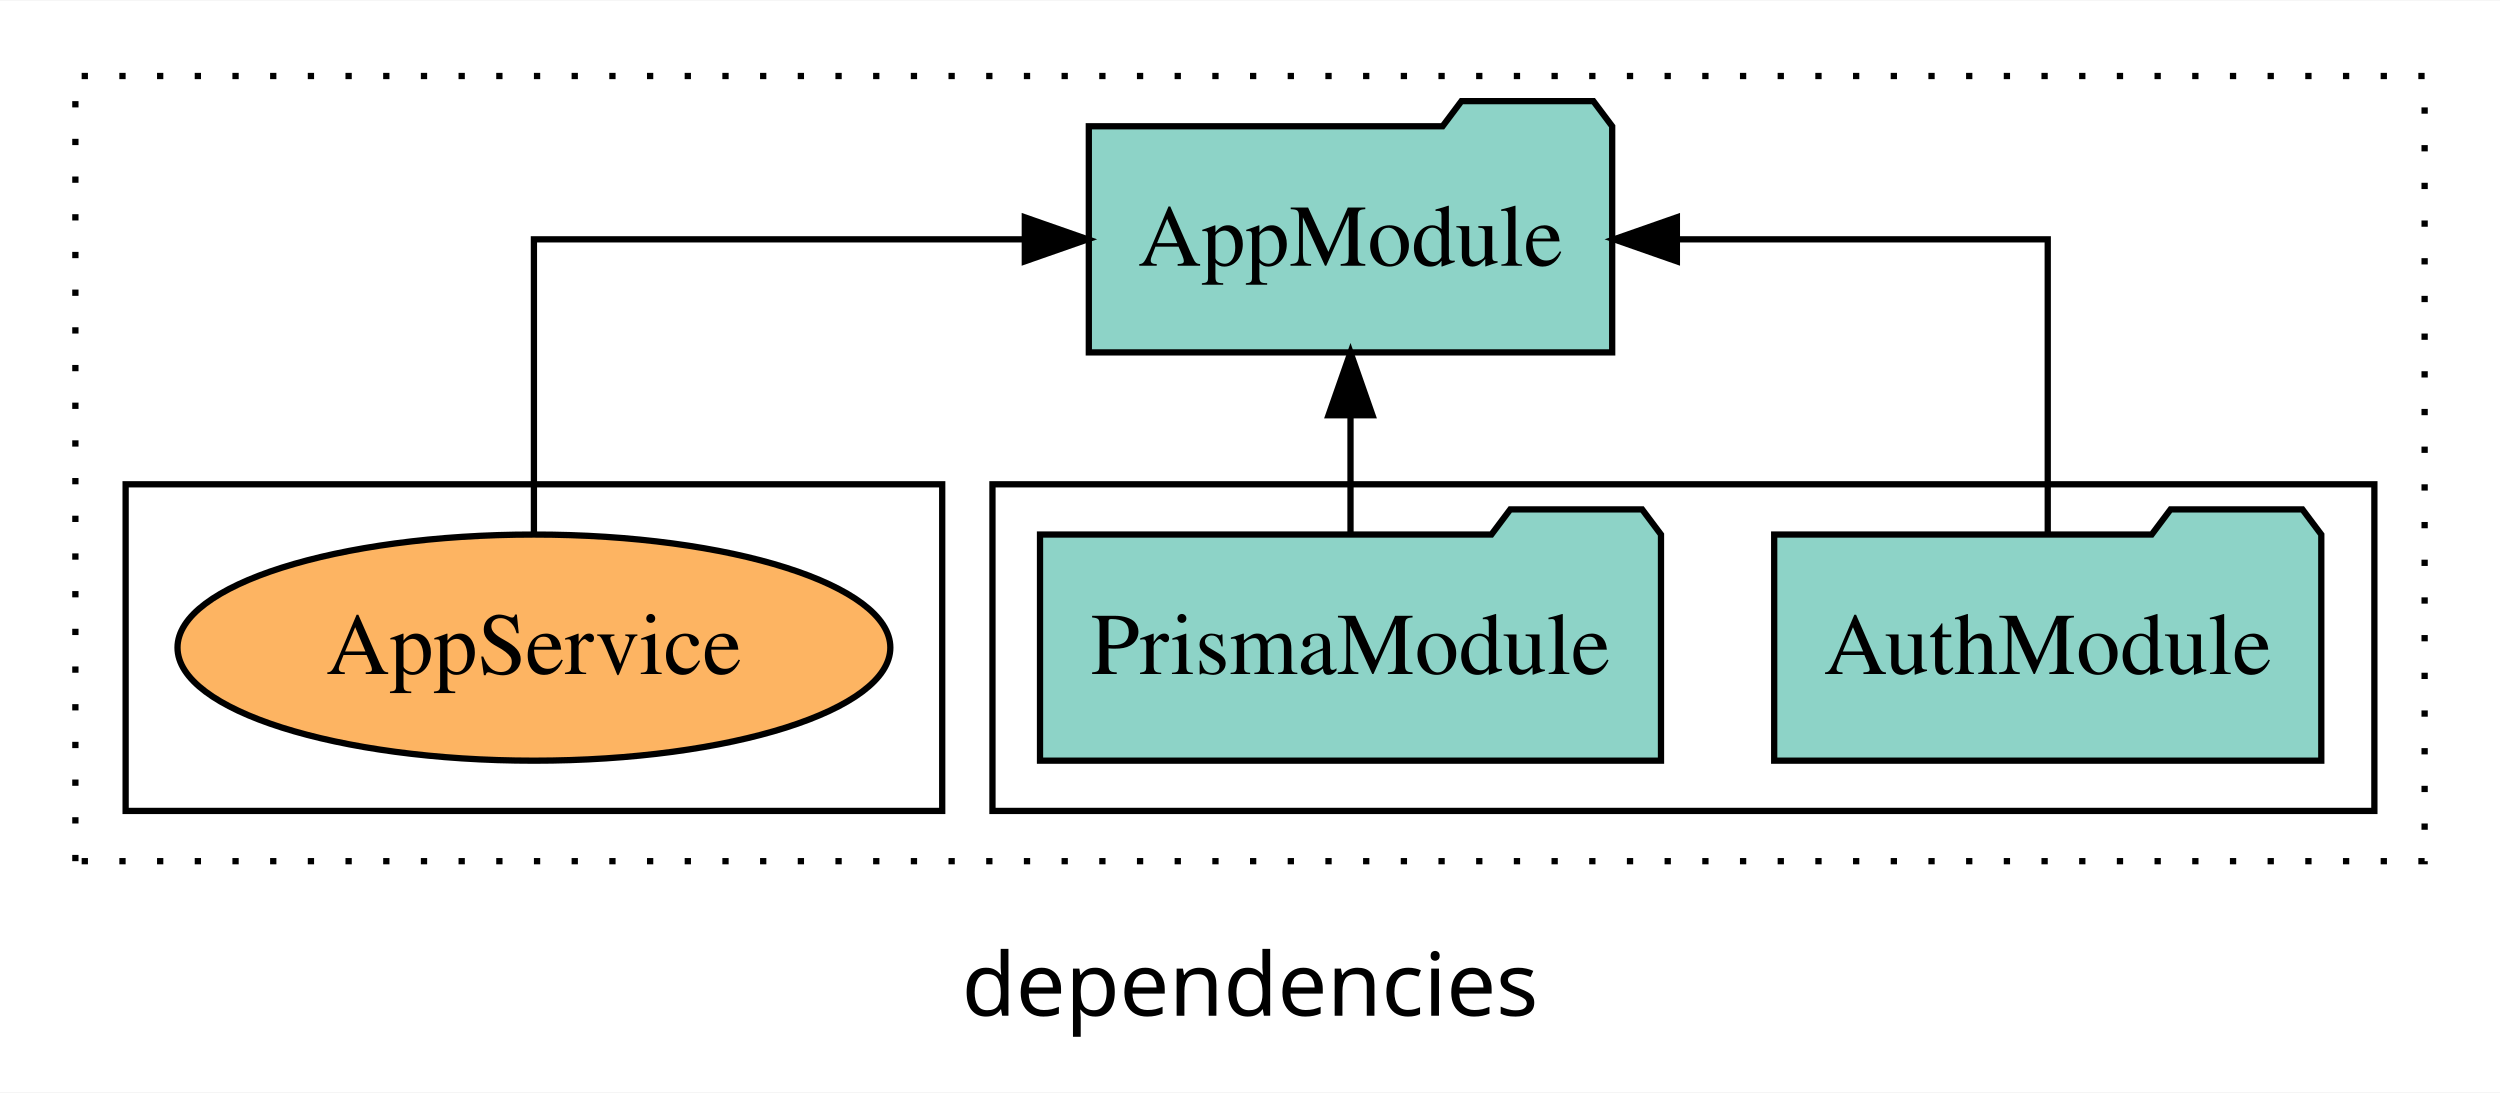
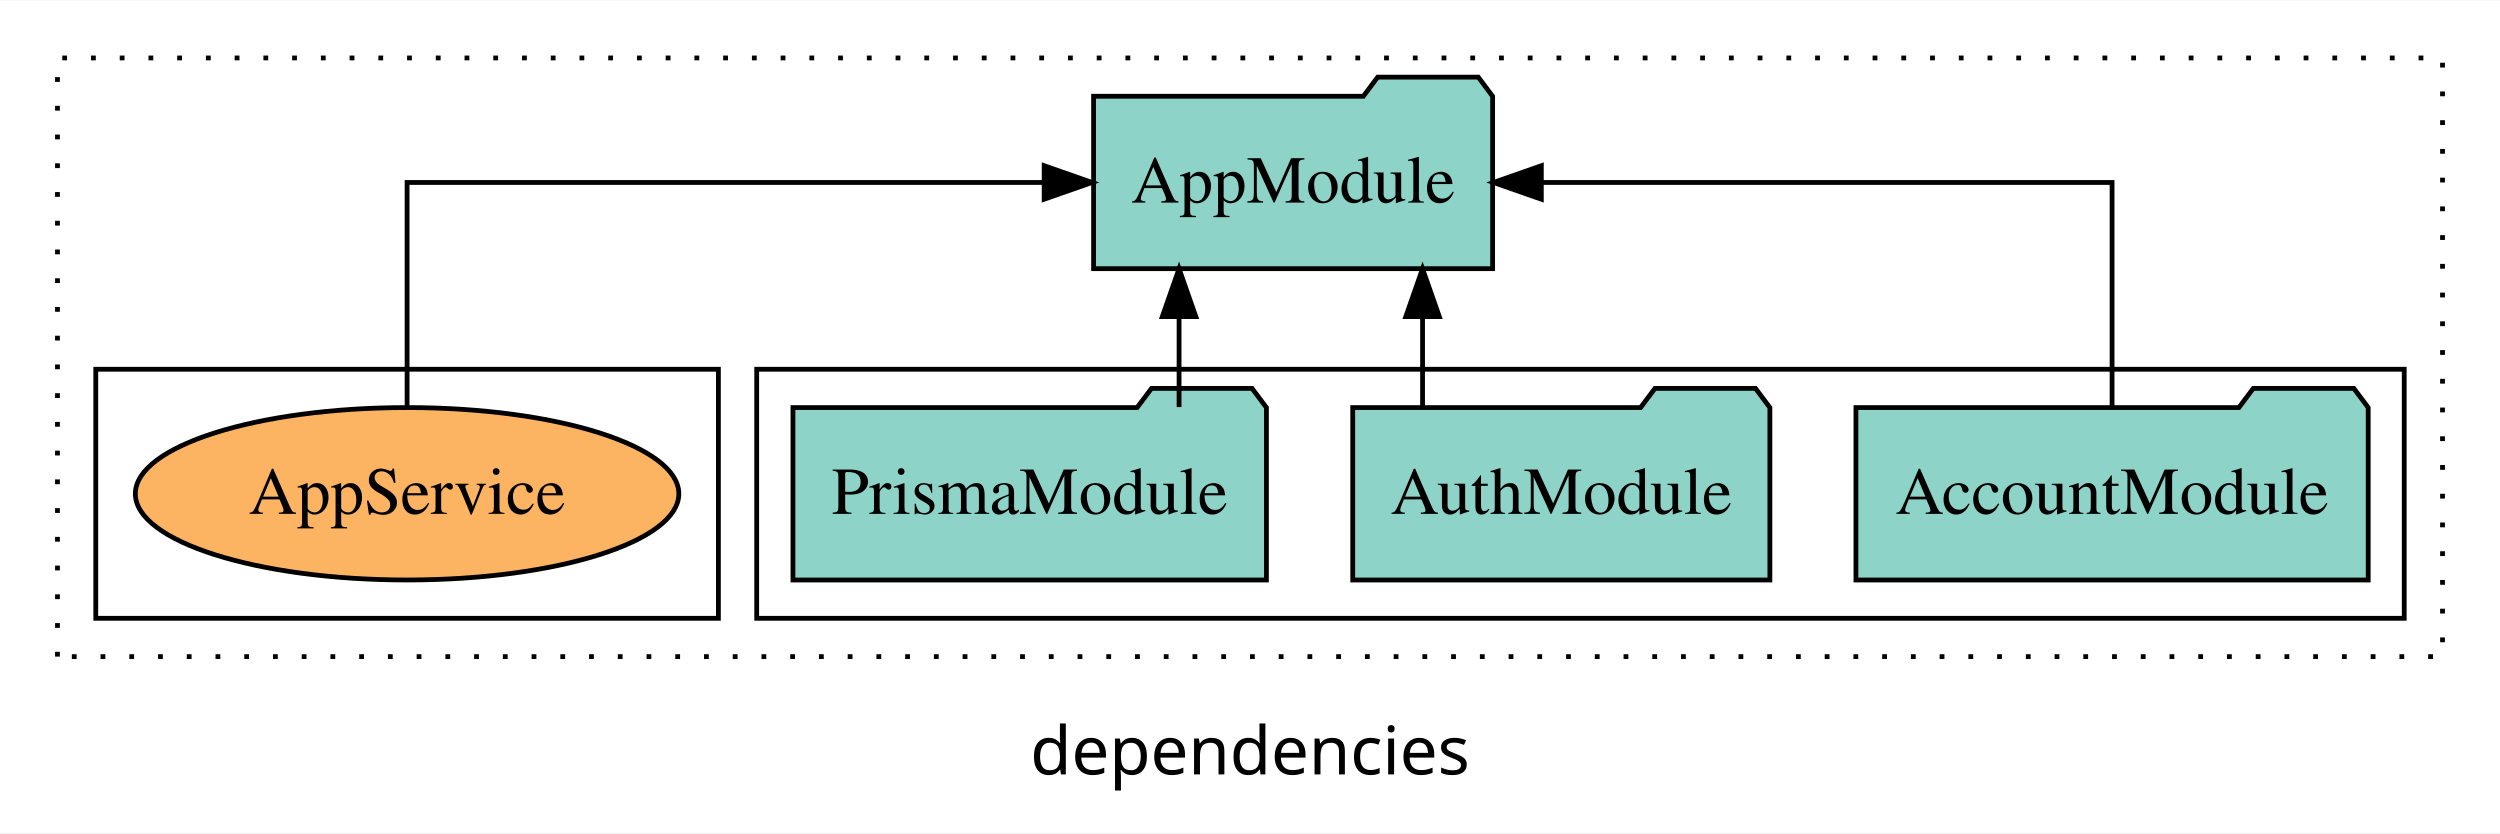
- <svg xmlns="http://www.w3.org/2000/svg" width="398pt" height="174pt" viewBox="0.00 0.00 398.00 173.80">
+ <svg xmlns="http://www.w3.org/2000/svg" width="522pt" height="174pt" viewBox="0.00 0.00 522.00 173.80">
  <g id="graph0" class="graph" transform="scale(1 1) rotate(0) translate(4 169.8)">
-     <polygon fill="white" stroke="transparent" points="-4,4 -4,-169.8 394,-169.8 394,4 -4,4" />
-     <text text-anchor="middle" x="195" y="-8.2" font-family="sans-serif" font-size="14.00">dependencies</text>
+     <polygon fill="white" stroke="transparent" points="-4,4 -4,-169.8 518,-169.8 518,4 -4,4" />
+     <text text-anchor="middle" x="257" y="-8.2" font-family="sans-serif" font-size="14.00">dependencies</text>
    <g id="clust1" class="cluster">
-       <polygon fill="none" stroke="black" stroke-dasharray="1,5" points="8,-32.8 8,-157.8 382,-157.8 382,-32.8 8,-32.8" />
+       <polygon fill="none" stroke="black" stroke-dasharray="1,5" points="8,-32.8 8,-157.8 506,-157.8 506,-32.8 8,-32.8" />
    </g>
    <g id="clust3" class="cluster">
-       <polygon fill="none" stroke="black" points="154,-40.8 154,-92.8 374,-92.8 374,-40.8 154,-40.8" />
+       <polygon fill="none" stroke="black" points="154,-40.8 154,-92.8 498,-92.8 498,-40.8 154,-40.8" />
    </g>
    <g id="clust6" class="cluster">
      <polygon fill="none" stroke="black" points="16,-40.8 16,-92.8 146,-92.8 146,-40.8 16,-40.8" />
    </g>
    <g id="node1" class="node">
+       <polygon fill="#8dd3c7" stroke="black" points="490.48,-84.8 487.48,-88.8 466.48,-88.8 463.48,-84.8 383.52,-84.8 383.52,-48.8 490.48,-48.8 490.48,-84.8" />
+       <text text-anchor="middle" x="437" y="-62.6" font-family="Times,serif" font-size="14.00">AccountModule</text>
+     </g>
+     <g id="node4" class="node">
+       <polygon fill="#8dd3c7" stroke="black" points="307.66,-149.8 304.66,-153.8 283.66,-153.8 280.66,-149.8 224.34,-149.8 224.34,-113.8 307.66,-113.8 307.66,-149.8" />
+       <text text-anchor="middle" x="266" y="-127.6" font-family="Times,serif" font-size="14.00">AppModule</text>
+     </g>
+     <g id="edge1" class="edge">
+       <path fill="none" stroke="black" d="M437,-84.91C437,-104.14 437,-131.8 437,-131.8 437,-131.8 317.83,-131.8 317.83,-131.8" />
+       <polygon fill="black" stroke="black" points="317.83,-128.3 307.83,-131.8 317.83,-135.3 317.83,-128.3" />
+     </g>
+     <g id="node2" class="node">
      <polygon fill="#8dd3c7" stroke="black" points="365.55,-84.8 362.55,-88.8 341.55,-88.8 338.55,-84.8 278.45,-84.8 278.45,-48.8 365.55,-48.8 365.55,-84.8" />
      <text text-anchor="middle" x="322" y="-62.6" font-family="Times,serif" font-size="14.00">AuthModule</text>
    </g>
+     <g id="edge2" class="edge">
+       <path fill="none" stroke="black" d="M293.03,-84.91C293.03,-84.91 293.03,-103.79 293.03,-103.79" />
+       <polygon fill="black" stroke="black" points="289.53,-103.79 293.03,-113.79 296.53,-103.79 289.53,-103.79" />
+     </g>
    <g id="node3" class="node">
-       <polygon fill="#8dd3c7" stroke="black" points="252.66,-149.8 249.66,-153.8 228.66,-153.8 225.66,-149.8 169.34,-149.8 169.34,-113.8 252.66,-113.8 252.66,-149.8" />
-       <text text-anchor="middle" x="211" y="-127.6" font-family="Times,serif" font-size="14.00">AppModule</text>
-     </g>
-     <g id="edge1" class="edge">
-       <path fill="none" stroke="black" d="M322,-84.91C322,-104.14 322,-131.8 322,-131.8 322,-131.8 262.96,-131.8 262.96,-131.8" />
-       <polygon fill="black" stroke="black" points="262.96,-128.3 252.96,-131.8 262.96,-135.3 262.96,-128.3" />
-     </g>
-     <g id="node2" class="node">
      <polygon fill="#8dd3c7" stroke="black" points="260.43,-84.8 257.43,-88.8 236.43,-88.8 233.43,-84.8 161.57,-84.8 161.57,-48.8 260.43,-48.8 260.43,-84.8" />
      <text text-anchor="middle" x="211" y="-62.6" font-family="Times,serif" font-size="14.00">PrismaModule</text>
    </g>
-     <g id="edge2" class="edge">
-       <path fill="none" stroke="black" d="M211,-84.91C211,-84.91 211,-103.79 211,-103.79" />
-       <polygon fill="black" stroke="black" points="207.5,-103.79 211,-113.79 214.5,-103.79 207.5,-103.79" />
+     <g id="edge3" class="edge">
+       <path fill="none" stroke="black" d="M242.19,-84.91C242.19,-84.91 242.19,-103.79 242.19,-103.79" />
+       <polygon fill="black" stroke="black" points="238.69,-103.79 242.19,-113.79 245.69,-103.79 238.69,-103.79" />
    </g>
-     <g id="node4" class="node">
+     <g id="node5" class="node">
      <ellipse fill="#fdb462" stroke="black" cx="81" cy="-66.8" rx="56.74" ry="18" />
      <text text-anchor="middle" x="81" y="-62.6" font-family="Times,serif" font-size="14.00">AppService</text>
    </g>
-     <g id="edge3" class="edge">
-       <path fill="none" stroke="black" d="M81,-84.91C81,-104.14 81,-131.8 81,-131.8 81,-131.8 159.15,-131.8 159.15,-131.8" />
-       <polygon fill="black" stroke="black" points="159.15,-135.3 169.15,-131.8 159.15,-128.3 159.15,-135.3" />
+     <g id="edge4" class="edge">
+       <path fill="none" stroke="black" d="M81,-84.91C81,-104.14 81,-131.8 81,-131.8 81,-131.8 214.02,-131.8 214.02,-131.8" />
+       <polygon fill="black" stroke="black" points="214.02,-135.3 224.02,-131.8 214.02,-128.3 214.02,-135.3" />
    </g>
  </g>
</svg>
